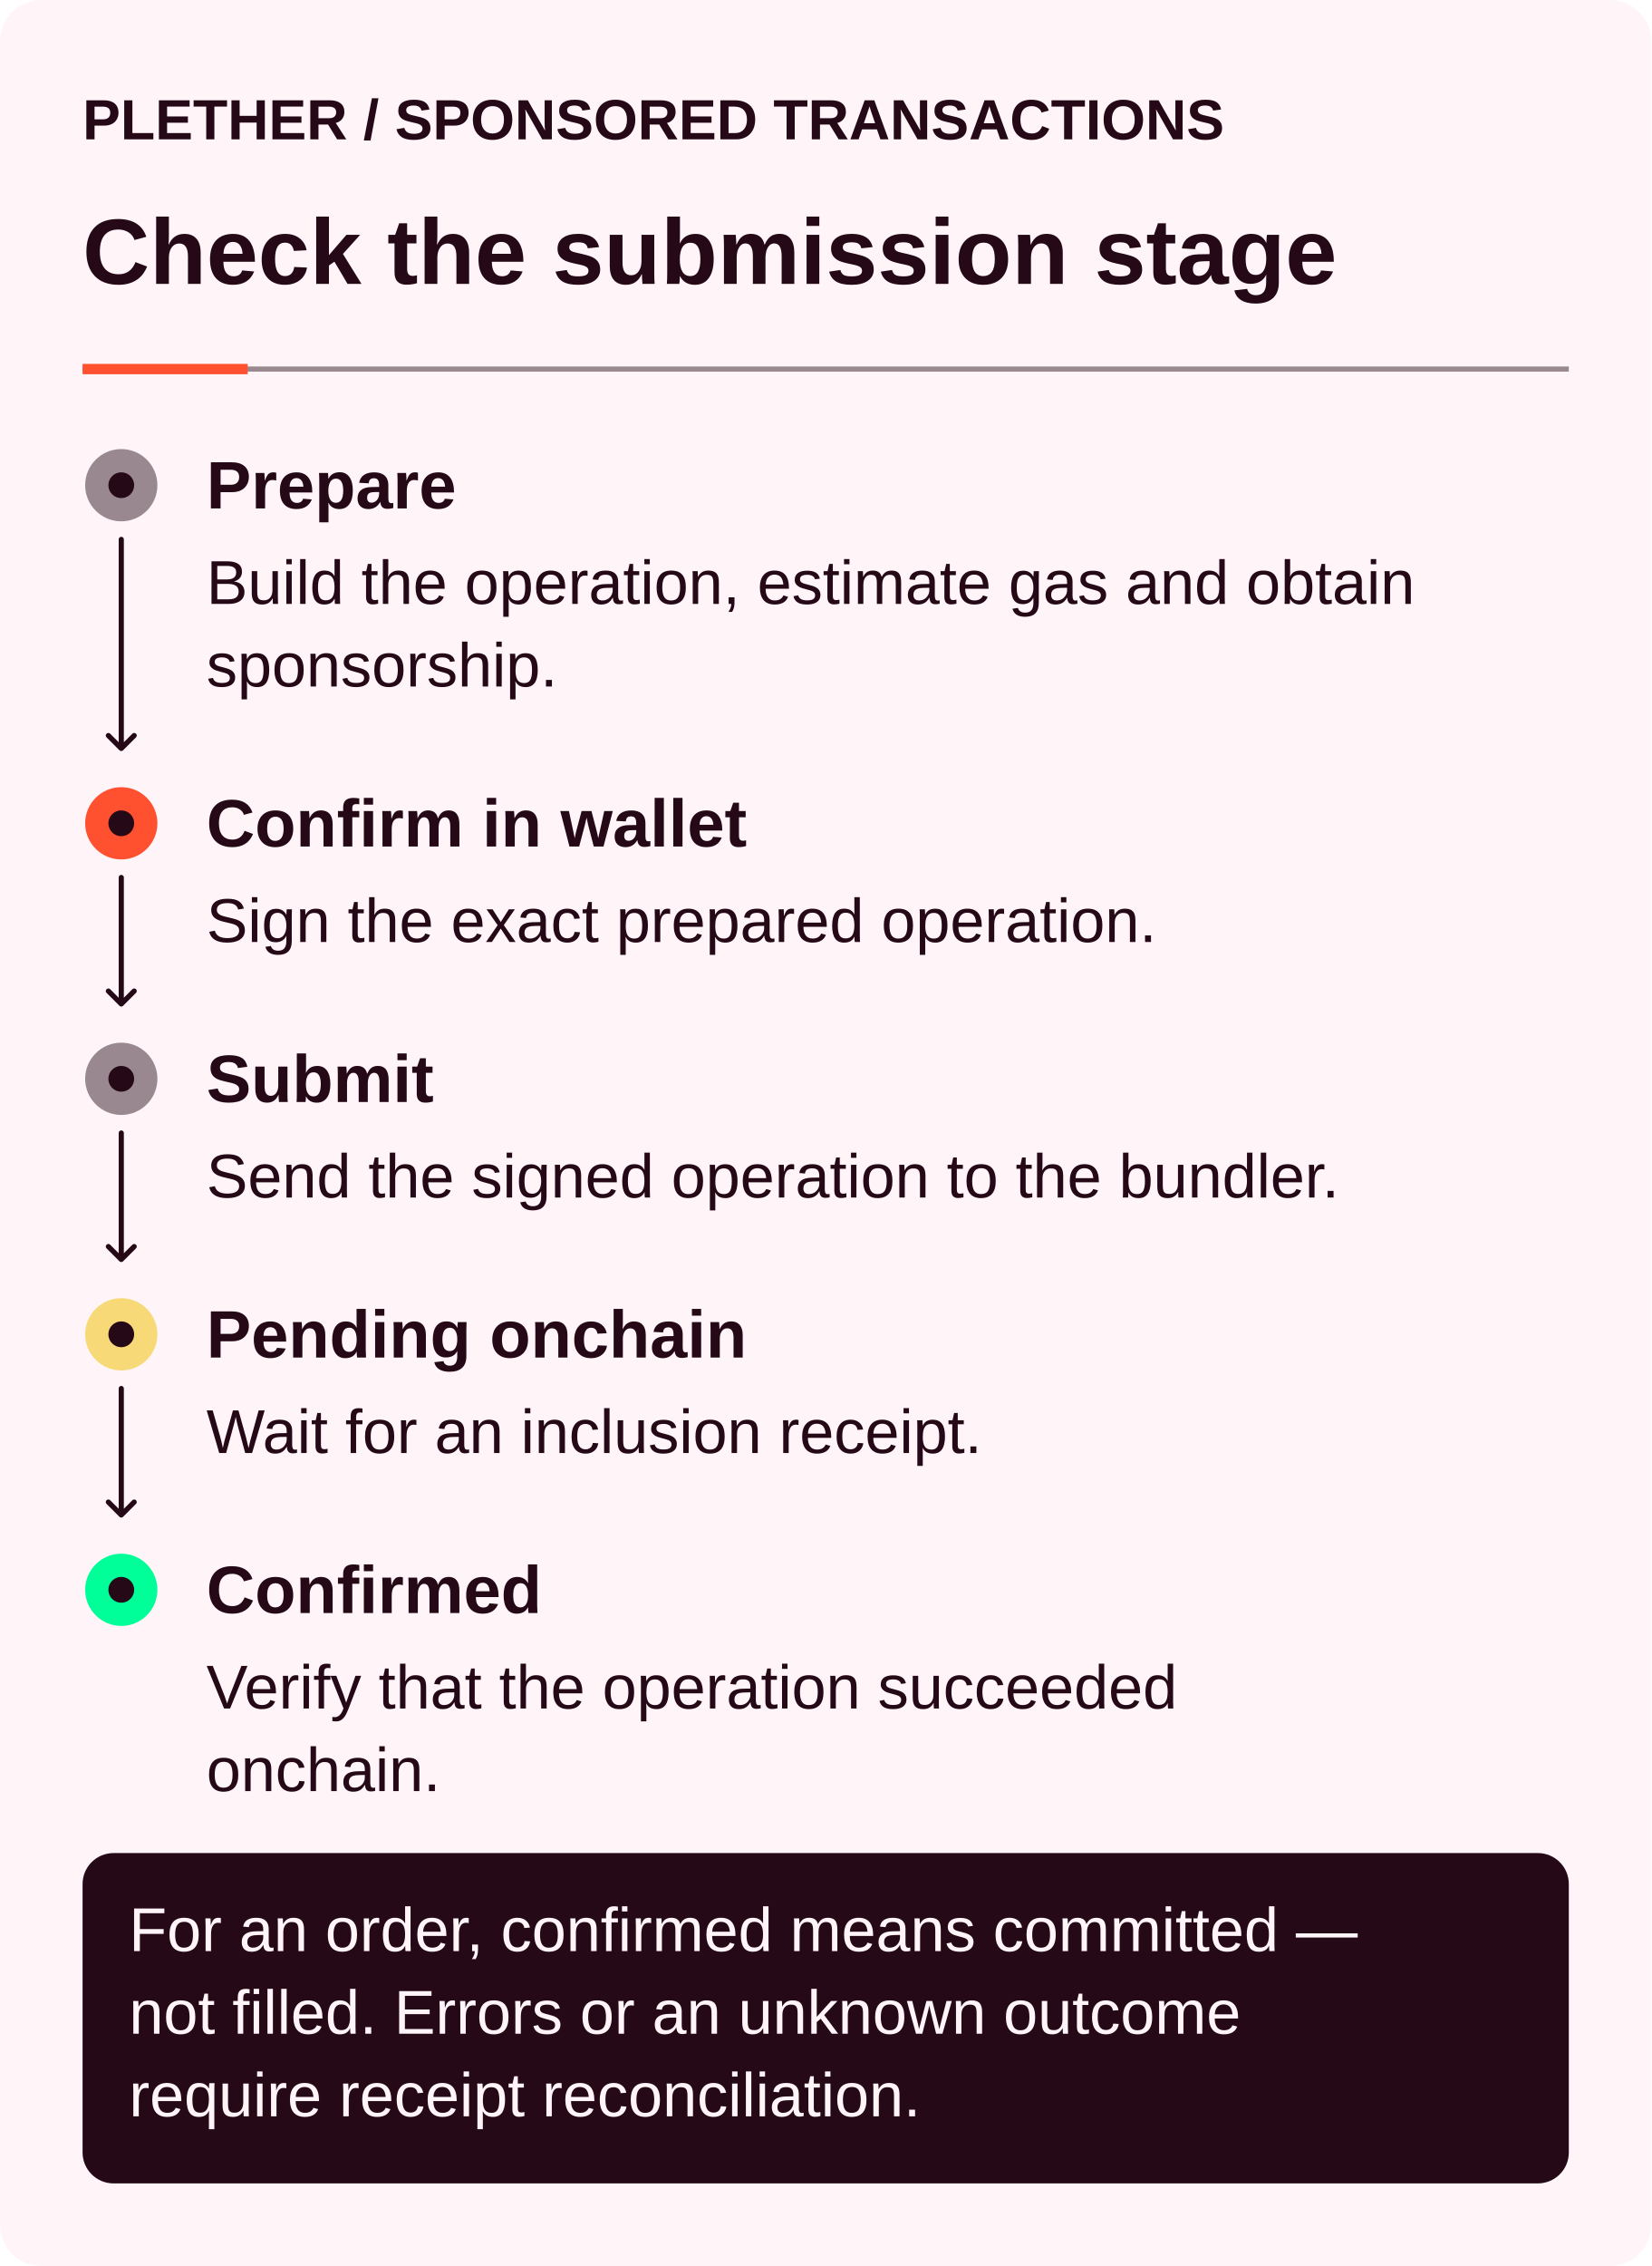
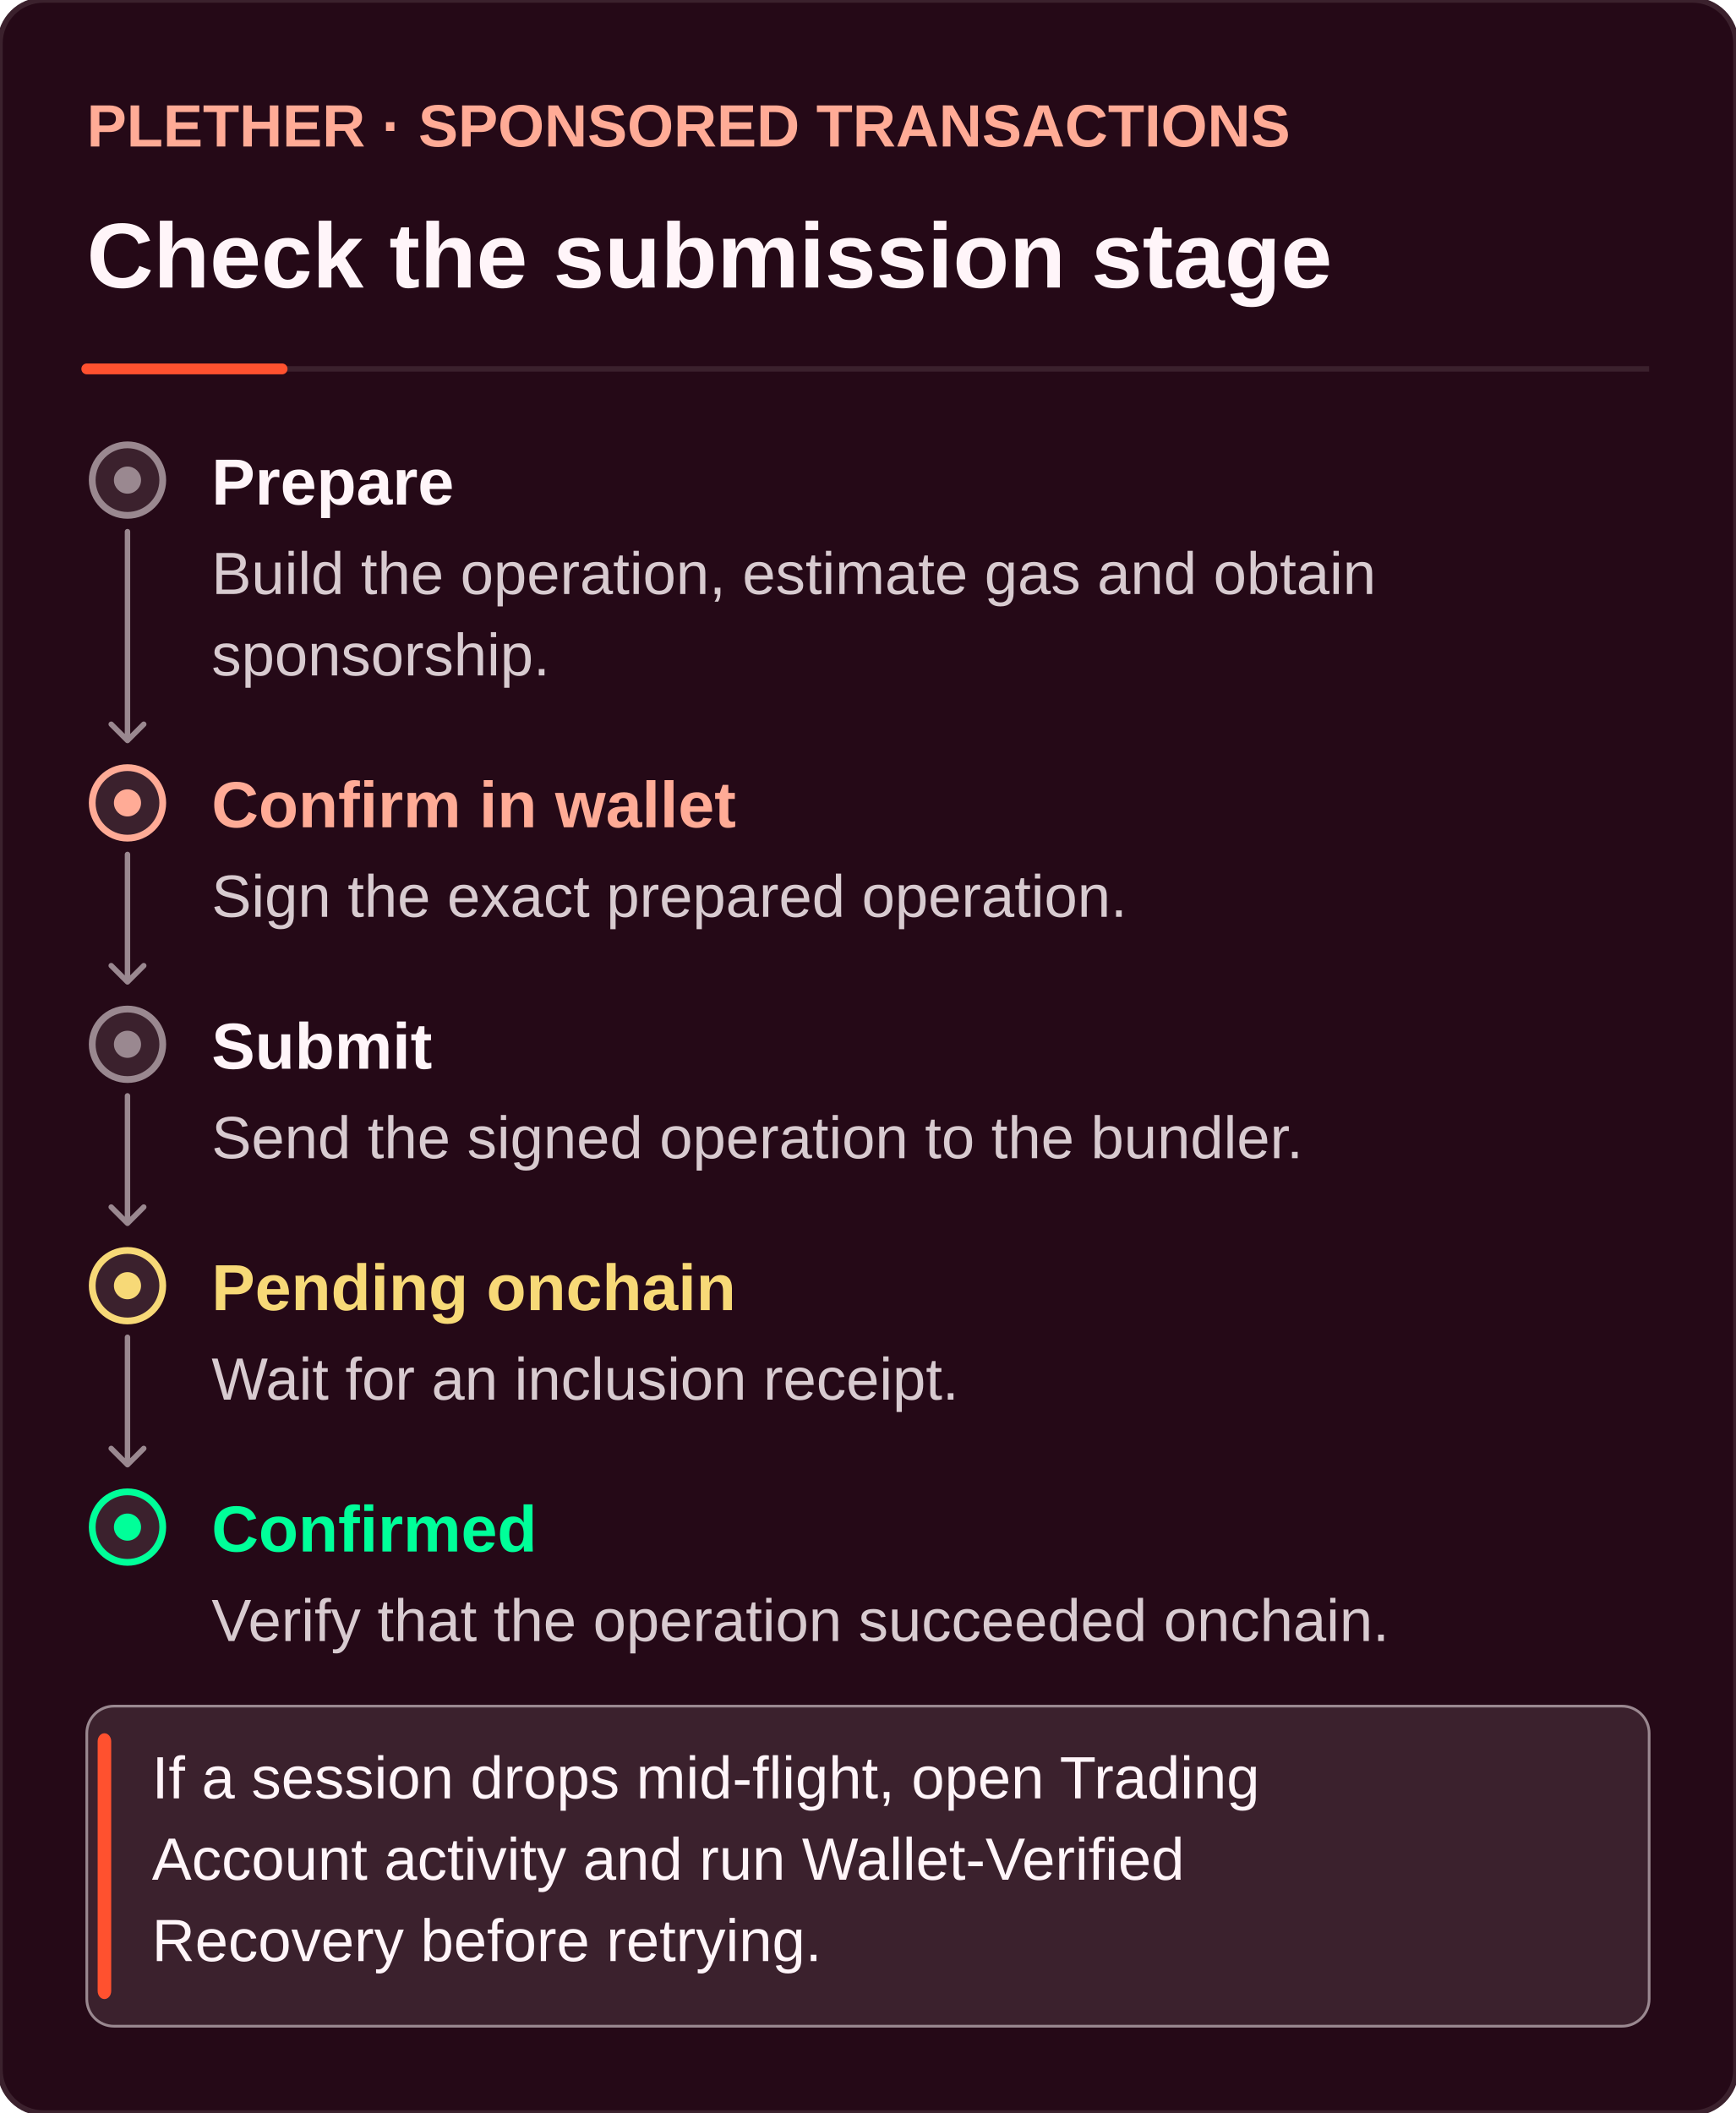
- <svg xmlns="http://www.w3.org/2000/svg" width="640" height="878" viewBox="0 0 640 878" role="img" aria-labelledby="troubleshooting-sponsored-submission-title troubleshooting-sponsored-submission-desc" focusable="false">
-   <style>text{font-family:Arial,Helvetica,sans-serif}</style>
-   <rect width="640" height="878" rx="16" fill="#FFF5F9" />
-   <text x="32" y="54" font-size="22" font-weight="700" fill="#250917" data-max-width="576">PLETHER / SPONSORED TRANSACTIONS</text>
-   <text x="32" y="110" font-size="36" font-weight="700" fill="#250917" data-max-width="576">Check the submission stage</text>
-   <path d="M32 143 L608 143" stroke="#9A8890" stroke-width="2" fill="none" />
-   <path d="M32 143 h64" stroke="#FF512F" stroke-width="4" fill="none" />
-   <circle cx="47" cy="188" r="14" fill="#9A8890" />
-   <circle cx="47" cy="188" r="5" fill="#250917" />
-   <text x="80" y="197" font-size="26" font-weight="700" fill="#250917" data-max-width="528">Prepare</text>
-   <text x="80" y="234" font-size="24" font-weight="400" fill="#250917" data-max-width="528">Build the operation, estimate gas and obtain</text>
-   <text x="80" y="266" font-size="24" font-weight="400" fill="#250917" data-max-width="528">sponsorship.</text>
-   <path d="M47 209 V290 m-5 -5 5 5 5 -5" stroke="#250917" stroke-width="2" stroke-linecap="round" stroke-linejoin="round" fill="none" />
-   <circle cx="47" cy="319" r="14" fill="#FF512F" />
-   <circle cx="47" cy="319" r="5" fill="#250917" />
-   <text x="80" y="328" font-size="26" font-weight="700" fill="#250917" data-max-width="528">Confirm in wallet</text>
-   <text x="80" y="365" font-size="24" font-weight="400" fill="#250917" data-max-width="528">Sign the exact prepared operation.</text>
-   <path d="M47 340 V389 m-5 -5 5 5 5 -5" stroke="#250917" stroke-width="2" stroke-linecap="round" stroke-linejoin="round" fill="none" />
-   <circle cx="47" cy="418" r="14" fill="#9A8890" />
-   <circle cx="47" cy="418" r="5" fill="#250917" />
-   <text x="80" y="427" font-size="26" font-weight="700" fill="#250917" data-max-width="528">Submit</text>
-   <text x="80" y="464" font-size="24" font-weight="400" fill="#250917" data-max-width="528">Send the signed operation to the bundler.</text>
-   <path d="M47 439 V488 m-5 -5 5 5 5 -5" stroke="#250917" stroke-width="2" stroke-linecap="round" stroke-linejoin="round" fill="none" />
-   <circle cx="47" cy="517" r="14" fill="#F7D977" />
-   <circle cx="47" cy="517" r="5" fill="#250917" />
-   <text x="80" y="526" font-size="26" font-weight="700" fill="#250917" data-max-width="528">Pending onchain</text>
-   <text x="80" y="563" font-size="24" font-weight="400" fill="#250917" data-max-width="528">Wait for an inclusion receipt.</text>
-   <path d="M47 538 V587 m-5 -5 5 5 5 -5" stroke="#250917" stroke-width="2" stroke-linecap="round" stroke-linejoin="round" fill="none" />
-   <circle cx="47" cy="616" r="14" fill="#00FF99" />
-   <circle cx="47" cy="616" r="5" fill="#250917" />
-   <text x="80" y="625" font-size="26" font-weight="700" fill="#250917" data-max-width="528">Confirmed</text>
-   <text x="80" y="662" font-size="24" font-weight="400" fill="#250917" data-max-width="528">Verify that the operation succeeded</text>
-   <text x="80" y="694" font-size="24" font-weight="400" fill="#250917" data-max-width="528">onchain.</text>
-   <rect x="32" y="718" width="576" height="128" rx="12" fill="#250917" stroke="none" />
-   <text x="50" y="756" font-size="24" font-weight="400" fill="#FFF5F9" data-max-width="540">For an order, confirmed means committed —</text>
-   <text x="50" y="788" font-size="24" font-weight="400" fill="#FFF5F9" data-max-width="540">not filled. Errors or an unknown outcome</text>
-   <text x="50" y="820" font-size="24" font-weight="400" fill="#FFF5F9" data-max-width="540">require receipt reconciliation.</text>
+ <svg xmlns="http://www.w3.org/2000/svg" width="640" height="779" viewBox="0 0 640 779" role="img" aria-labelledby="troubleshooting-sponsored-submission-title troubleshooting-sponsored-submission-desc" focusable="false">
+   <style>text{font-family:'Uncut Sans',-apple-system,BlinkMacSystemFont,'Segoe UI',Arial,Helvetica,sans-serif}</style>
+   <rect width="640" height="779" rx="16" fill="#250917" stroke="#3B212D" stroke-width="2" />
+   <text x="32" y="54" font-size="22" font-weight="700" fill="#FFAB96" data-max-width="576">PLETHER · SPONSORED TRANSACTIONS</text>
+   <text x="32" y="106" font-size="34" font-weight="700" fill="#FFF5F9" data-max-width="576">Check the submission stage</text>
+   <path d="M32 136 L608 136" stroke="#3B212D" stroke-width="2" fill="none" />
+   <path d="M32 136 h72" stroke="#FF512F" stroke-width="4" stroke-linecap="round" fill="none" />
+   <circle cx="47" cy="177" r="13" fill="#3B212D" stroke="#9A8890" stroke-width="2.5" />
+   <circle cx="47" cy="177" r="5" fill="#9A8890" />
+   <text x="78" y="186" font-size="24" font-weight="700" fill="#FFF5F9" data-max-width="530">Prepare</text>
+   <text x="78" y="219" font-size="22" font-weight="400" fill="#D8CBD0" data-max-width="530">Build the operation, estimate gas and obtain</text>
+   <text x="78" y="249" font-size="22" font-weight="400" fill="#D8CBD0" data-max-width="530">sponsorship.</text>
+   <path d="M47 196 V273 m-6 -6 6 6 6 -6" stroke="#9A8890" stroke-width="2" stroke-linecap="round" stroke-linejoin="round" fill="none" />
+   <circle cx="47" cy="296" r="13" fill="#3B212D" stroke="#FFAB96" stroke-width="2.5" />
+   <circle cx="47" cy="296" r="5" fill="#FFAB96" />
+   <text x="78" y="305" font-size="24" font-weight="700" fill="#FFAB96" data-max-width="530">Confirm in wallet</text>
+   <text x="78" y="338" font-size="22" font-weight="400" fill="#D8CBD0" data-max-width="530">Sign the exact prepared operation.</text>
+   <path d="M47 315 V362 m-6 -6 6 6 6 -6" stroke="#9A8890" stroke-width="2" stroke-linecap="round" stroke-linejoin="round" fill="none" />
+   <circle cx="47" cy="385" r="13" fill="#3B212D" stroke="#9A8890" stroke-width="2.5" />
+   <circle cx="47" cy="385" r="5" fill="#9A8890" />
+   <text x="78" y="394" font-size="24" font-weight="700" fill="#FFF5F9" data-max-width="530">Submit</text>
+   <text x="78" y="427" font-size="22" font-weight="400" fill="#D8CBD0" data-max-width="530">Send the signed operation to the bundler.</text>
+   <path d="M47 404 V451 m-6 -6 6 6 6 -6" stroke="#9A8890" stroke-width="2" stroke-linecap="round" stroke-linejoin="round" fill="none" />
+   <circle cx="47" cy="474" r="13" fill="#3B212D" stroke="#F7D977" stroke-width="2.5" />
+   <circle cx="47" cy="474" r="5" fill="#F7D977" />
+   <text x="78" y="483" font-size="24" font-weight="700" fill="#F7D977" data-max-width="530">Pending onchain</text>
+   <text x="78" y="516" font-size="22" font-weight="400" fill="#D8CBD0" data-max-width="530">Wait for an inclusion receipt.</text>
+   <path d="M47 493 V540 m-6 -6 6 6 6 -6" stroke="#9A8890" stroke-width="2" stroke-linecap="round" stroke-linejoin="round" fill="none" />
+   <circle cx="47" cy="563" r="13" fill="#3B212D" stroke="#00FF99" stroke-width="2.5" />
+   <circle cx="47" cy="563" r="5" fill="#00FF99" />
+   <text x="78" y="572" font-size="24" font-weight="700" fill="#00FF99" data-max-width="530">Confirmed</text>
+   <text x="78" y="605" font-size="22" font-weight="400" fill="#D8CBD0" data-max-width="530">Verify that the operation succeeded onchain.</text>
+   <rect x="32" y="629" width="576" height="118" rx="10" fill="#3B212D" stroke="#9A8890" stroke-width="1" />
+   <rect x="36" y="639" width="5" height="98" rx="3" fill="#FF512F" stroke="none" />
+   <text x="56" y="663" font-size="22" font-weight="400" fill="#FFF5F9" data-max-width="532">If a session drops mid-flight, open Trading</text>
+   <text x="56" y="693" font-size="22" font-weight="400" fill="#FFF5F9" data-max-width="532">Account activity and run Wallet-Verified</text>
+   <text x="56" y="723" font-size="22" font-weight="400" fill="#FFF5F9" data-max-width="532">Recovery before retrying.</text>
</svg>
